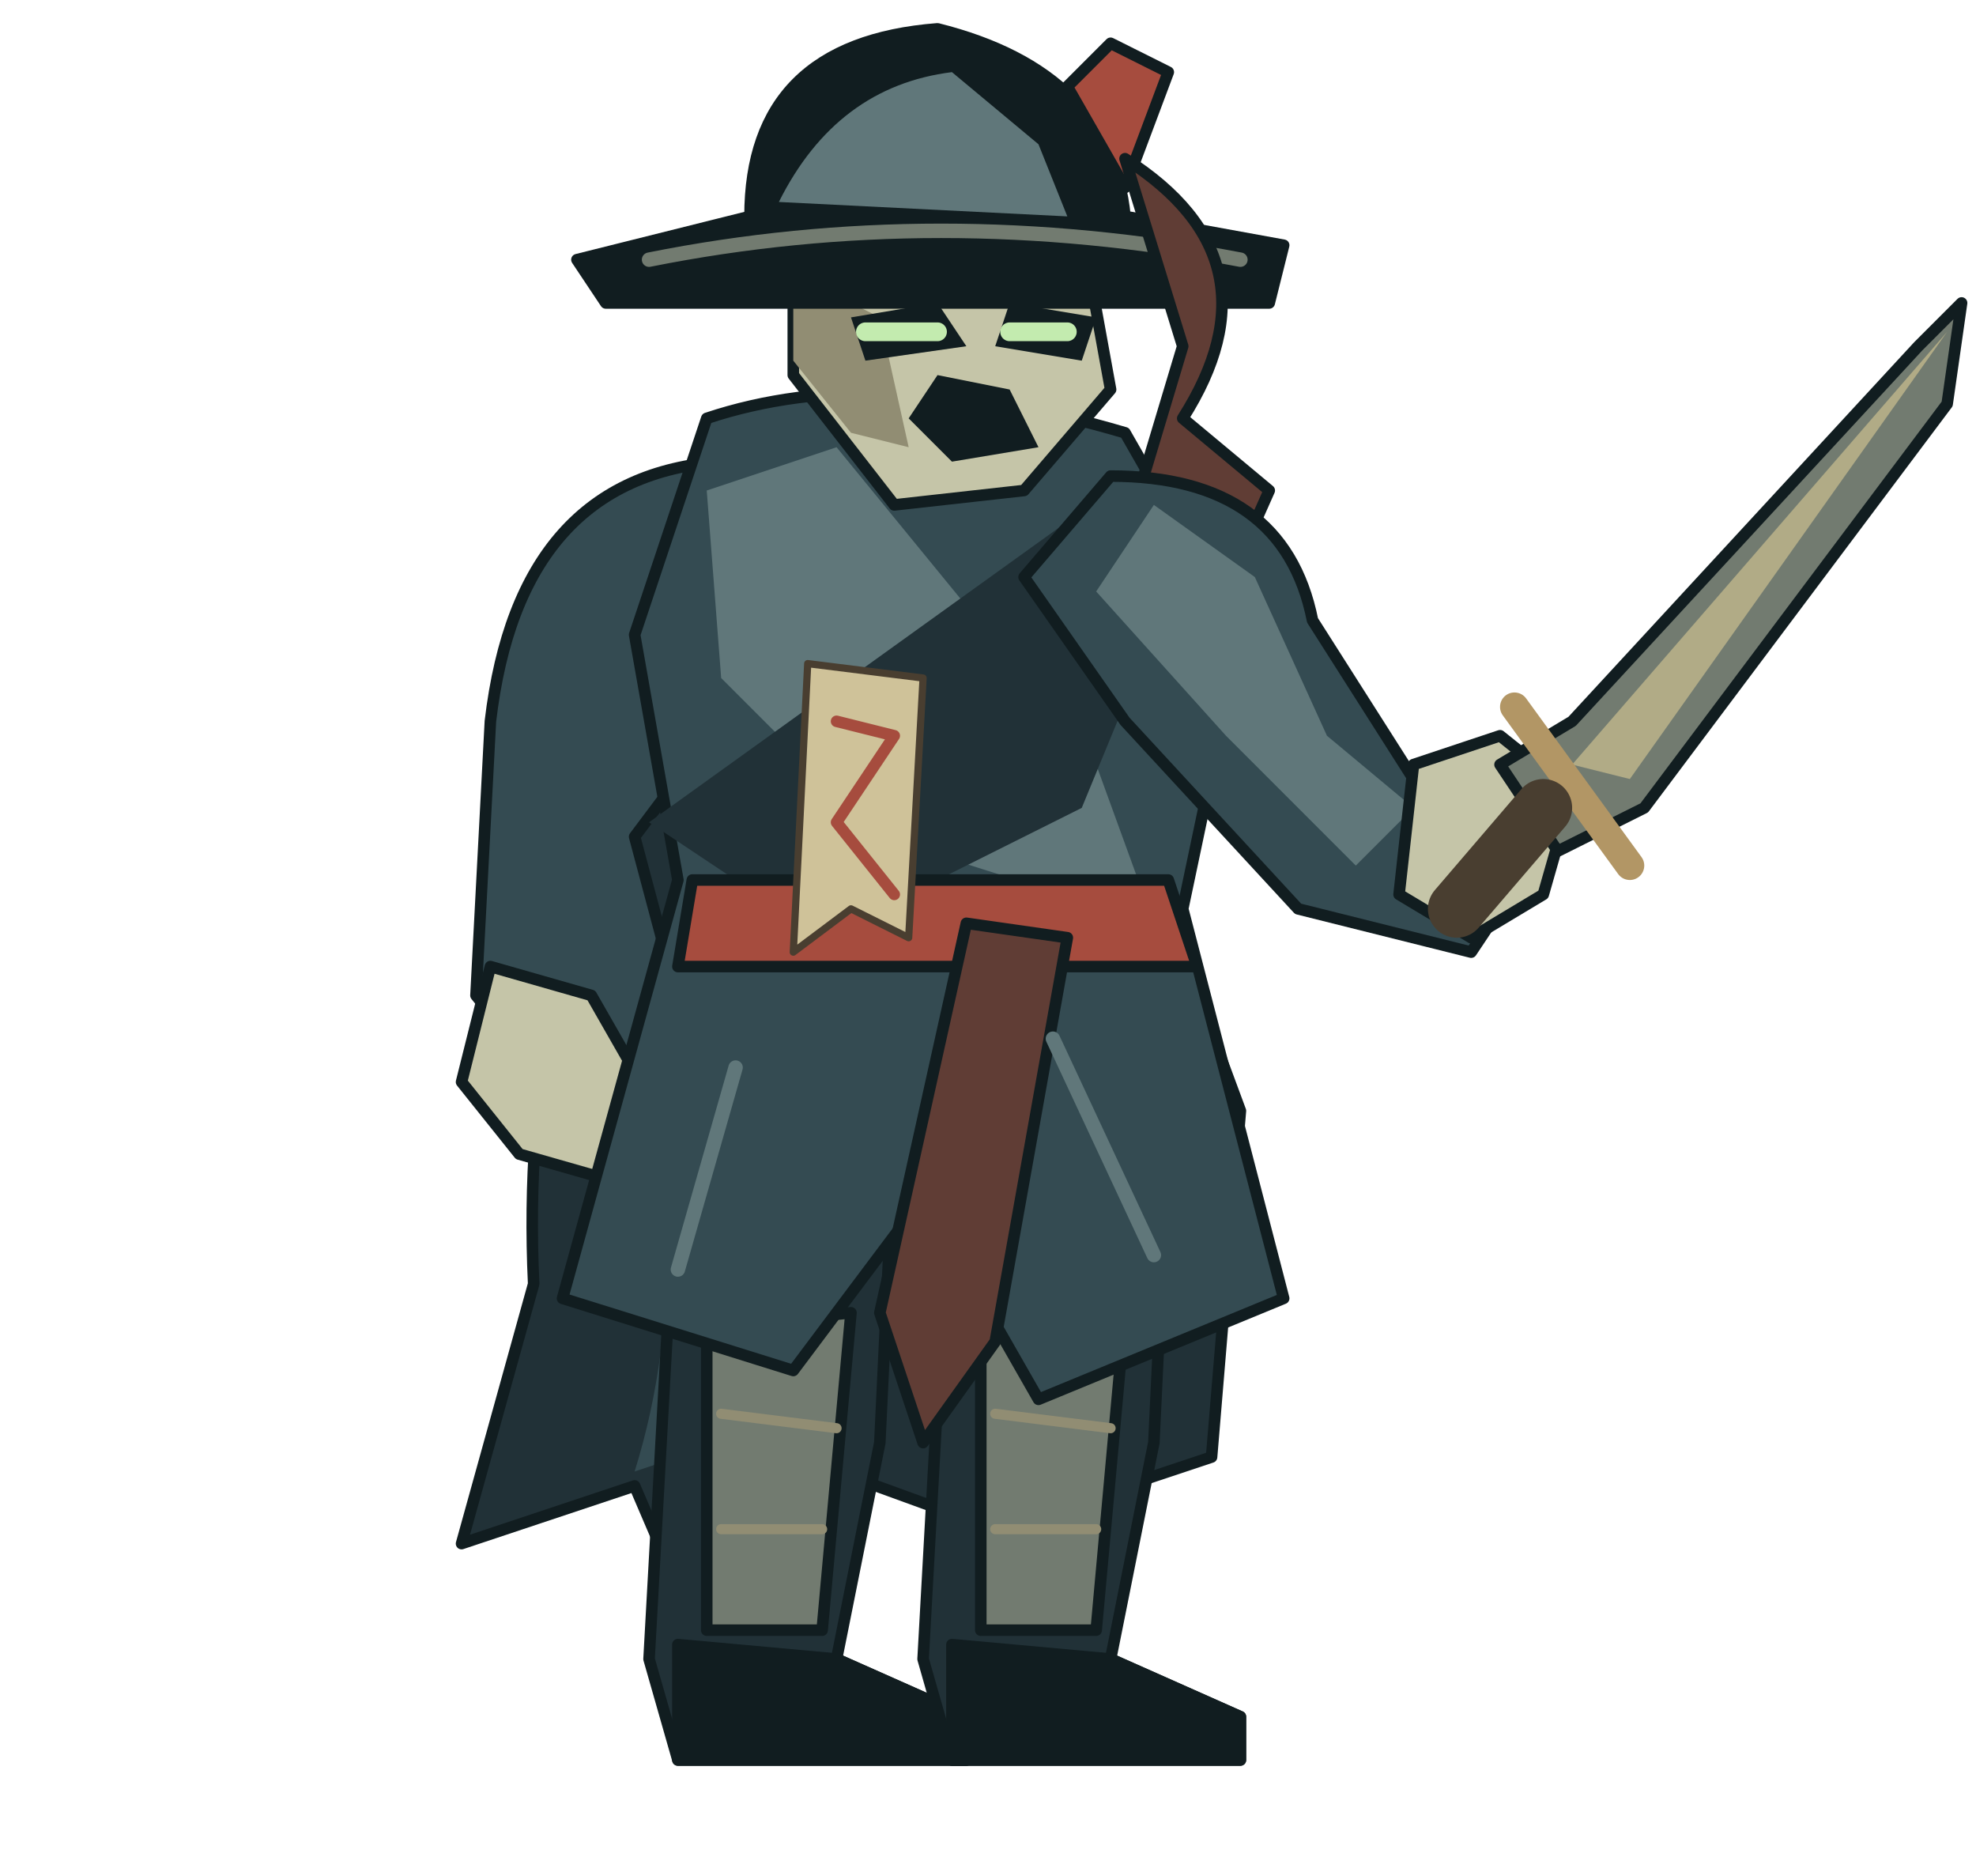
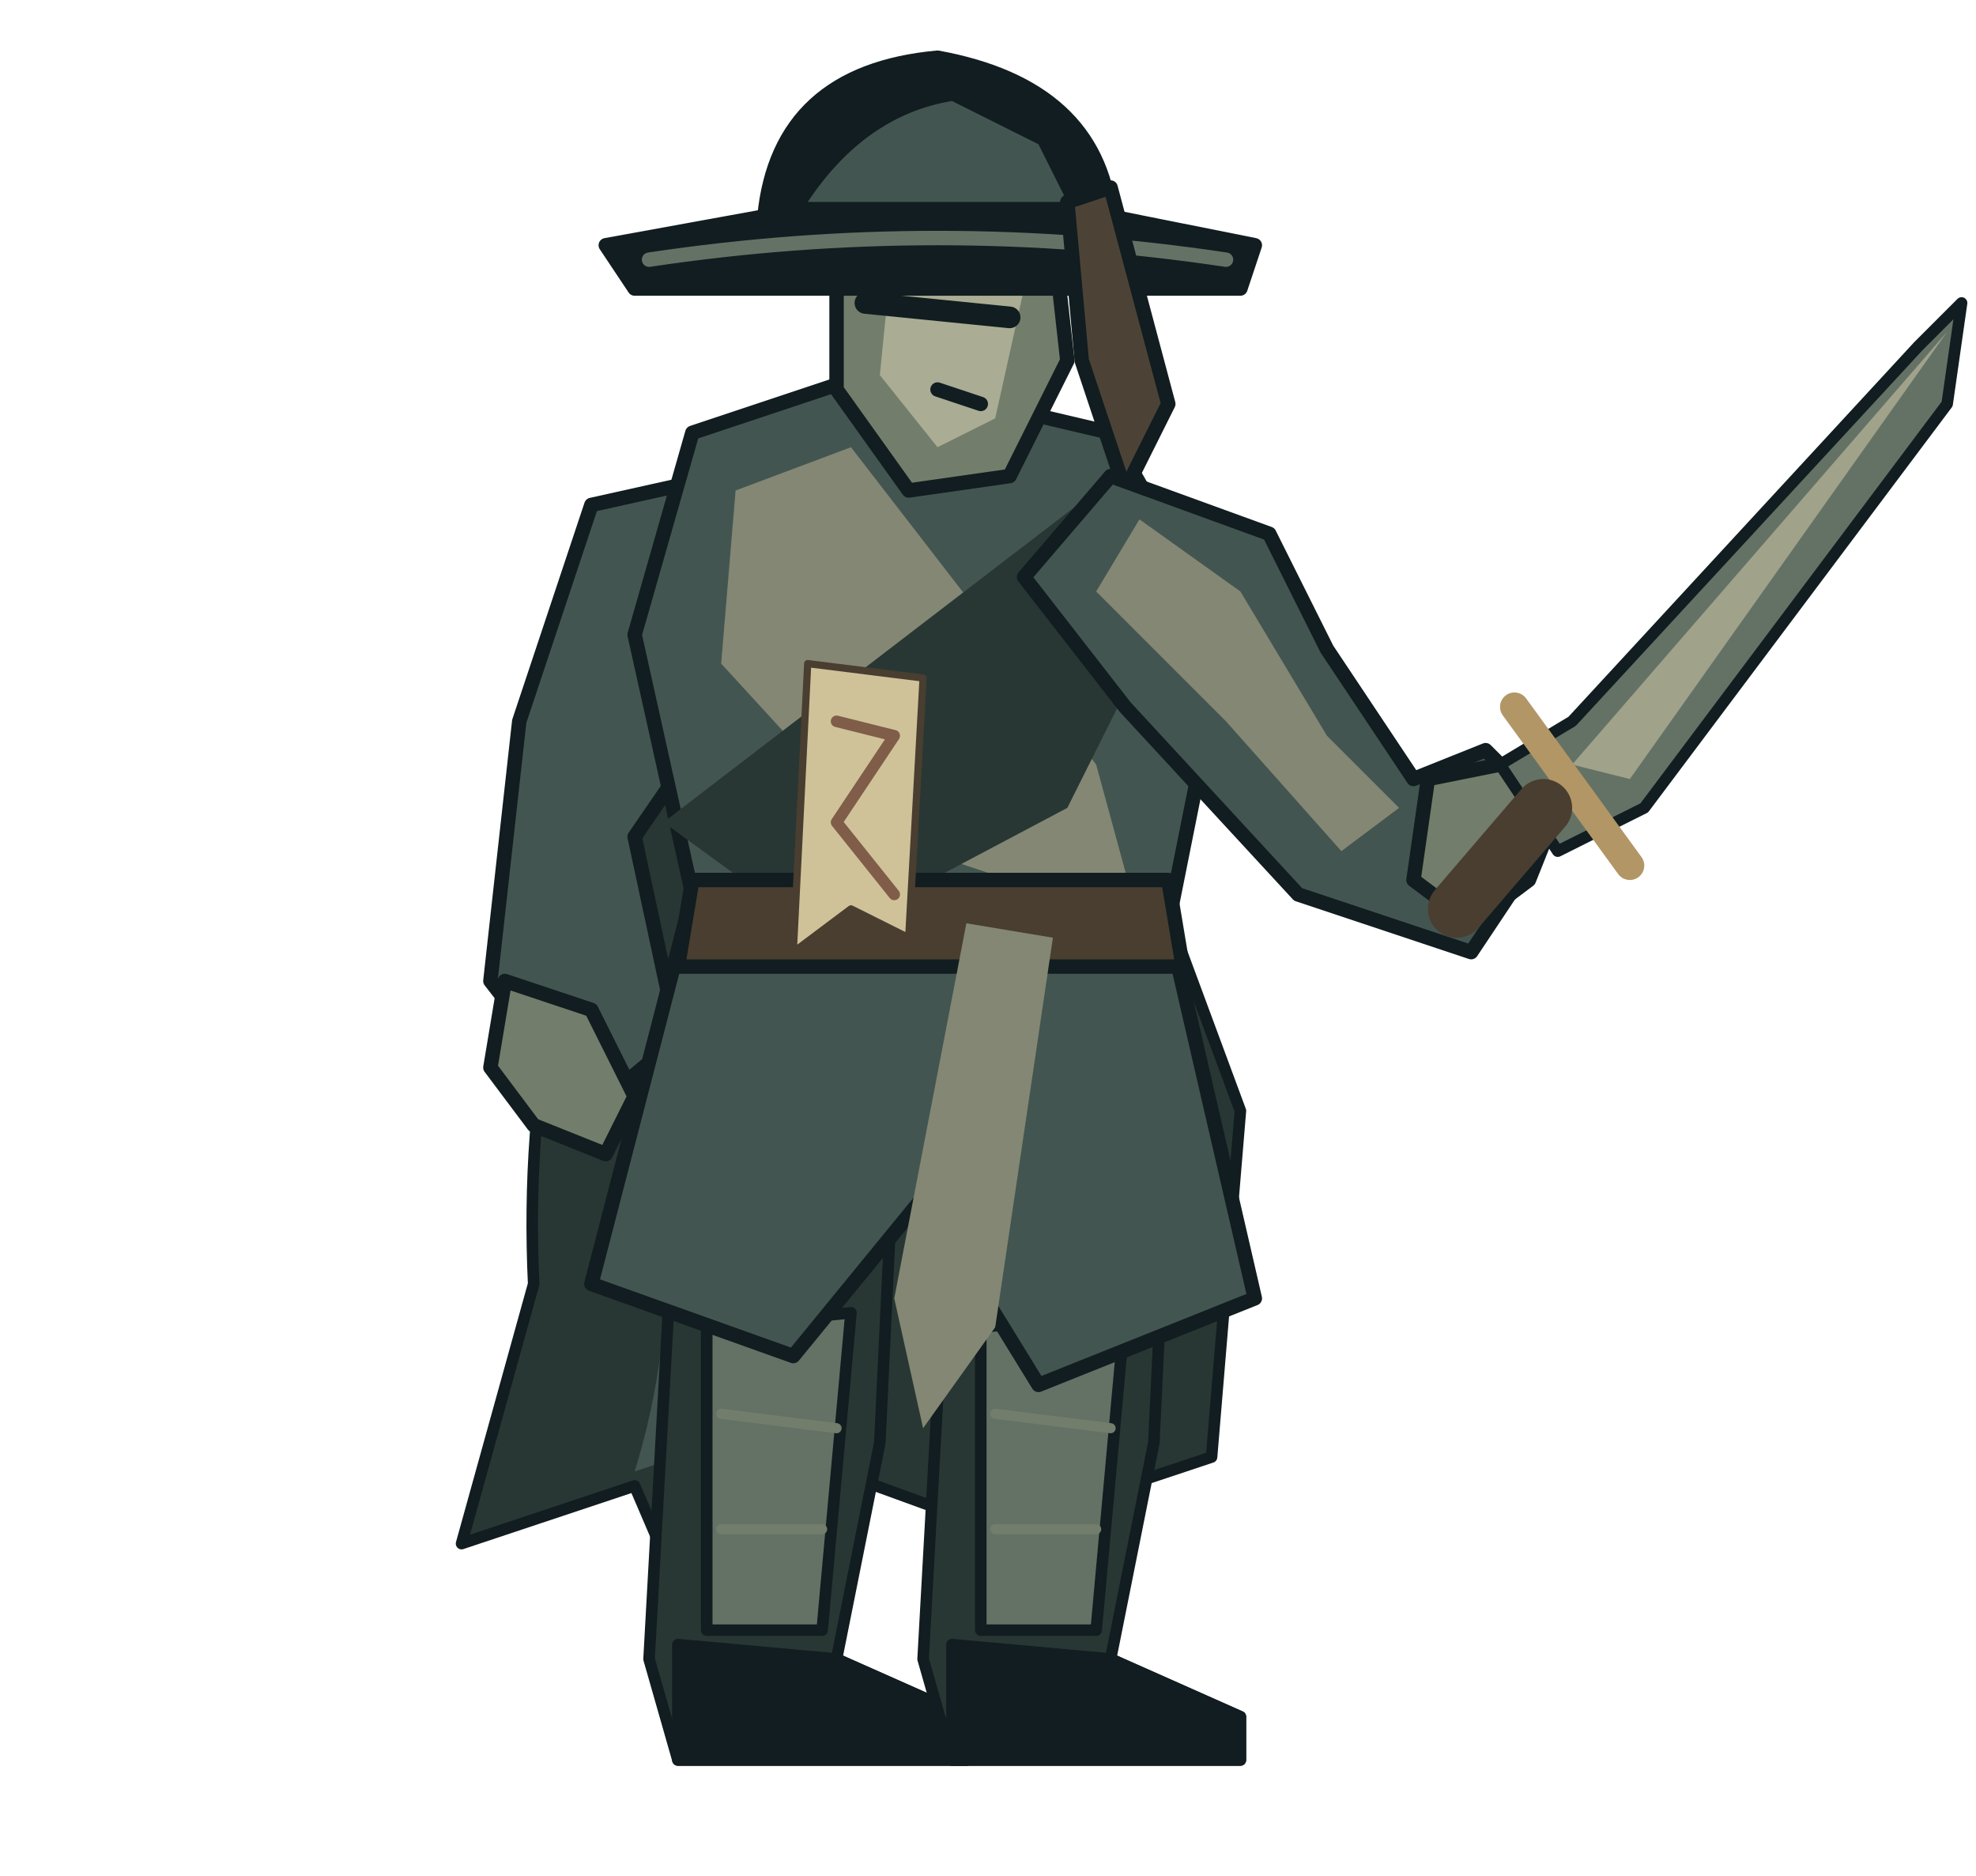
<svg xmlns="http://www.w3.org/2000/svg" viewBox="-65 -122 137 130" role="img">
  <g id="back-skirt" stroke-linejoin="round" stroke-linecap="round">
-     <path d="M-20 -72 Q-29 -54 -28 -33 L-33 -15 -21 -19 -18 -12 -7 -20 4 -16 19 -21 21 -45 11 -72Z" fill="#213137" stroke="#111d20" stroke-width="0.8" data-lod="0" />
-     <path d="M-22 -57 Q-16 -36 -21 -20 L-12 -23 -7 -19 -8 -48Z" fill="#344b52" stroke="none" stroke-width="0.8" data-lod="0" />
+     <path d="M-20 -72 Q-29 -54 -28 -33 L-33 -15 -21 -19 -18 -12 -7 -20 4 -16 19 -21 21 -45 11 -72Z" fill="#283733" stroke="#111d20" stroke-width="0.8" data-lod="0" />
+     <path d="M-22 -57 Q-16 -36 -21 -20 L-12 -23 -7 -19 -8 -48Z" fill="#435550" stroke="none" stroke-width="0.8" data-lod="0" />
  </g>
  <g id="back-arm" stroke-linejoin="round" stroke-linecap="round">
-     <path d="M-15 -90 Q-29 -89 -31 -72 L-32 -53 -24 -43 -17 -49 -21 -64 -9 -80Z" fill="#344b52" stroke="#111d20" stroke-width="0.8" data-lod="0" />
-     <path d="M-31 -55 L-24 -53 -20 -46 -22 -40 -29 -42 -33 -47Z" fill="#c5c5a8" stroke="#111d20" stroke-width="0.8" data-lod="0" />
+     <path d="M-15 -89 L-24 -87 -29 -72 -31 -54 -24 -45 -18 -50 -21 -64 -10 -80Z" fill="#435550" stroke="#111d20" stroke-width="1" data-lod="0" />
+     <path d="M-30 -54 L-24 -52 -21 -46 -23 -42 -28 -44 -31 -48Z" fill="#727d6b" stroke="#111d20" stroke-width="1" data-lod="0" />
  </g>
  <g id="left-leg" stroke-linejoin="round" stroke-linecap="round">
-     <path d="M-18 -43 L-3 -43 -4 -22 -7 -7 2 -3 2 0 -18 0 -20 -7 -19 -25Z" fill="#213137" stroke="#111d20" stroke-width="0.8" data-lod="0" />
-     <path d="M-16 -30 L-6 -31 -8 -9 -16 -9Z" fill="#727b70" stroke="#111d20" stroke-width="0.8" data-lod="0" />
-     <path d="M-15 -24 L-7 -23 M-15 -16 L-8 -16" fill="none" stroke="#918d73" stroke-width="0.7" data-lod="1" />
+     <path d="M-18 -43 L-3 -43 -4 -22 -7 -7 2 -3 2 0 -18 0 -20 -7 -19 -25Z" fill="#283733" stroke="#111d20" stroke-width="0.8" data-lod="0" />
+     <path d="M-16 -30 L-6 -31 -8 -9 -16 -9Z" fill="#647266" stroke="#111d20" stroke-width="0.8" data-lod="0" />
+     <path d="M-15 -24 L-7 -23 M-15 -16 L-8 -16" fill="none" stroke="#727d6b" stroke-width="0.7" data-lod="1" />
    <path d="M-18 -8 L-7 -7 2 -3 2 0 -18 0Z" fill="#111d20" stroke="#111d20" stroke-width="0.8" data-lod="0" />
  </g>
  <g id="right-leg" stroke-linejoin="round" stroke-linecap="round">
-     <path d="M1 -43 L16 -43 15 -22 12 -7 21 -3 21 0 1 0 -1 -7 0 -25Z" fill="#213137" stroke="#111d20" stroke-width="0.8" data-lod="0" />
-     <path d="M3 -30 L13 -31 11 -9 3 -9Z" fill="#727b70" stroke="#111d20" stroke-width="0.8" data-lod="0" />
-     <path d="M4 -24 L12 -23 M4 -16 L11 -16" fill="none" stroke="#918d73" stroke-width="0.7" data-lod="1" />
+     <path d="M1 -43 L16 -43 15 -22 12 -7 21 -3 21 0 1 0 -1 -7 0 -25Z" fill="#283733" stroke="#111d20" stroke-width="0.8" data-lod="0" />
+     <path d="M3 -30 L13 -31 11 -9 3 -9Z" fill="#647266" stroke="#111d20" stroke-width="0.8" data-lod="0" />
+     <path d="M4 -24 L12 -23 M4 -16 L11 -16" fill="none" stroke="#727d6b" stroke-width="0.7" data-lod="1" />
    <path d="M1 -8 L12 -7 21 -3 21 0 1 0Z" fill="#111d20" stroke="#111d20" stroke-width="0.8" data-lod="0" />
  </g>
  <g id="torso" stroke-linejoin="round" stroke-linecap="round">
-     <path d="M-16 -93 Q-4 -97 13 -92 L21 -78 17 -59 24 -32 7 -25 -1 -39 -10 -27 -26 -32 -18 -61 -21 -78Z" fill="#344b52" stroke="#111d20" stroke-width="0.8" data-lod="0" />
-     <path d="M-16 -88 L-7 -91 11 -69 15 -58 -4 -64 -15 -75Z" fill="#60777a" stroke="none" stroke-width="0.8" data-lod="0" />
-     <path d="M12 -88 L17 -83 10 -66 -8 -57 -20 -65Z" fill="#213137" stroke="none" stroke-width="0.8" data-lod="0" />
-     <path d="M-17 -61 L16 -61 18 -55 -18 -55Z" fill="#a64c3e" stroke="#111d20" stroke-width="0.8" data-lod="0" />
-     <path d="M2 -58 L9 -57 4 -29 -1 -22 -4 -31Z" fill="#603d35" stroke="#111d20" stroke-width="0.8" data-lod="0" />
-     <path d="M-14 -48 L-18 -34 M8 -50 L15 -35" fill="none" stroke="#60777a" stroke-width="1" data-lod="1" />
+     <path d="M-17 -92 L-5 -96 12 -92 20 -78 16 -58 22 -32 7 -26 -1 -39 -10 -28 -24 -33 -17 -60 -21 -78Z" fill="#435550" stroke="#111d20" stroke-width="1" data-lod="0" />
+     <path d="M-14 -88 L-6 -91 11 -69 14 -58 -4 -64 -15 -76Z" fill="#838774" stroke="none" stroke-width="1" data-lod="0" />
+     <path d="M11 -88 L17 -82 9 -66 -8 -57 -19 -65Z" fill="#283733" stroke="none" stroke-width="1" data-lod="0" />
+     <path d="M-17 -61 L16 -61 17 -55 -18 -55Z" fill="#493e30" stroke="#111d20" stroke-width="1" data-lod="0" />
+     <path d="M2 -58 L8 -57 4 -30 -1 -23 -3 -32Z" fill="#838774" stroke="none" stroke-width="1" data-lod="0" />
  </g>
  <g id="head" stroke-linejoin="round" stroke-linecap="round">
-     <path d="M-10 -108 Q-1 -113 10 -106 L12 -95 6 -88 -3 -87 -10 -96Z" fill="#c5c5a8" stroke="#111d20" stroke-width="0.8" data-lod="0" />
-     <path d="M-10 -103 L-4 -100 -2 -91 -6 -92 -10 -97Z" fill="#918d73" stroke="none" stroke-width="0.8" data-lod="0" />
-     <path d="M-6 -100 L0 -101 2 -98 -5 -97Z" fill="#111d20" stroke="none" stroke-width="0.8" data-lod="0" />
-     <path d="M5 -101 L11 -100 10 -97 4 -98Z" fill="#111d20" stroke="none" stroke-width="0.8" data-lod="0" />
-     <path d="M-5 -99 L0 -99 M5 -99 L9 -99" fill="none" stroke="#c3ebaf" stroke-width="1.3" data-lod="0" />
-     <path d="M0 -96 L5 -95 7 -91 1 -90 -2 -93Z" fill="#111d20" stroke="none" stroke-width="0.8" data-lod="0" />
-     <path d="M-8 -105 L-3 -103 M8 -104 L10 -102" fill="none" stroke="#603d35" stroke-width="0.8" data-lod="1" />
+     <path d="M-7 -107 L1 -110 8 -106 9 -97 5 -89 -2 -88 -7 -95Z" fill="#727d6b" stroke="#111d20" stroke-width="1" data-lod="0" />
+     <path d="M-3 -106 L3 -107 6 -102 4 -93 0 -91 -4 -96Z" fill="#aaac94" stroke="none" stroke-width="1" data-lod="0" />
+     <path d="M-5 -101 L5 -100" fill="none" stroke="#111d20" stroke-width="1.5" data-lod="0" />
+     <path d="M0 -95 L3 -94" fill="none" stroke="#111d20" stroke-width="1" data-lod="0" />
  </g>
  <g id="jeonrip" stroke-linejoin="round" stroke-linecap="round">
-     <path d="M-13 -107 Q-13 -119 0 -120 Q12 -117 13 -107 L24 -105 23 -101 -23 -101 -25 -104Z" fill="#111d20" stroke="#111d20" stroke-width="0.8" data-lod="0" />
-     <path d="M-11 -108 Q-7 -116 1 -117 L7 -112 9 -107Z" fill="#60777a" stroke="none" stroke-width="0.8" data-lod="0" />
-     <path d="M-20 -104 Q0 -108 21 -104" fill="none" stroke="#727b70" stroke-width="1" data-lod="0" />
-     <path d="M9 -116 L12 -119 16 -117 13 -109Z" fill="#a64c3e" stroke="#111d20" stroke-width="0.8" data-lod="0" />
-     <path d="M13 -111 Q24 -104 17 -93 L23 -88 19 -79 14 -88 17 -98Z" fill="#603d35" stroke="#111d20" stroke-width="0.8" data-lod="0" />
+     <path d="M-12 -107 Q-11 -117 0 -118 Q11 -116 12 -107 L22 -105 21 -102 -21 -102 -23 -105Z" fill="#111d20" stroke="#111d20" stroke-width="1" data-lod="0" />
+     <path d="M-9 -108 Q-5 -114 1 -115 L7 -112 9 -108Z" fill="#435550" stroke="none" stroke-width="1" data-lod="0" />
+     <path d="M-20 -104 Q0 -107 20 -104" fill="none" stroke="#647266" stroke-width="1" data-lod="0" />
+     <path d="M9 -108 L12 -109 16 -94 13 -88 10 -97Z" fill="#4c4336" stroke="#111d20" stroke-width="1" data-lod="0" />
  </g>
  <g id="front-arm" stroke-linejoin="round" stroke-linecap="round">
-     <path d="M12 -89 Q24 -89 26 -79 L33 -68 38 -70 43 -65 37 -56 25 -59 13 -72 6 -82Z" fill="#344b52" stroke="#111d20" stroke-width="0.8" data-lod="0" />
-     <path d="M15 -87 L22 -82 27 -71 33 -66 29 -62 20 -71 11 -81Z" fill="#60777a" stroke="none" stroke-width="0.8" data-lod="0" />
-     <path d="M33 -69 L39 -71 44 -67 42 -60 37 -57 32 -60Z" fill="#c5c5a8" stroke="#111d20" stroke-width="0.8" data-lod="0" />
+     <path d="M12 -89 L23 -85 27 -77 33 -68 38 -70 43 -65 37 -56 25 -60 13 -73 6 -82Z" fill="#435550" stroke="#111d20" stroke-width="1" data-lod="0" />
+     <path d="M14 -86 L21 -81 27 -71 32 -66 28 -63 20 -72 11 -81Z" fill="#838774" stroke="none" stroke-width="1" data-lod="0" />
+     <path d="M34 -68 L39 -69 43 -66 41 -61 37 -58 33 -61Z" fill="#727d6b" stroke="#111d20" stroke-width="1" data-lod="0" />
  </g>
  <g id="weapon" stroke-linejoin="round" stroke-linecap="round">
-     <path d="M39 -69 L44 -72 68 -98 71 -101 70 -94 49 -66 43 -63Z" fill="#727b70" stroke="#111d20" stroke-width="0.8" data-lod="0" />
-     <path d="M44 -69 L70 -99 48 -68Z" fill="#b1ab86" stroke="none" stroke-width="0.8" data-lod="0" />
+     <path d="M39 -69 L44 -72 68 -98 71 -101 70 -94 49 -66 43 -63Z" fill="#647266" stroke="#111d20" stroke-width="0.8" data-lod="0" />
+     <path d="M44 -69 L70 -99 48 -68Z" fill="#a1a28a" stroke="none" stroke-width="0.8" data-lod="0" />
    <path d="M40 -73 L48 -62" fill="none" stroke="#b29665" stroke-width="2" data-lod="0" />
    <path d="M36 -59 L42 -66" fill="none" stroke="#493e30" stroke-width="4" data-lod="0" />
  </g>
  <g id="seal" stroke-linejoin="round" stroke-linecap="round">
    <path d="M-9 -76l8 1 -1 18 -4 -2 -4 3Z" fill="#cfc299" stroke="#493e30" stroke-width="0.5" data-lod="0" />
-     <path d="M-7 -72L-3 -71 -7 -65 -3 -60" fill="none" stroke="#a64c3e" stroke-width="0.8" data-lod="1" />
+     <path d="M-7 -72L-3 -71 -7 -65 -3 -60" fill="none" stroke="#805d49" stroke-width="0.8" data-lod="1" />
  </g>
</svg>
